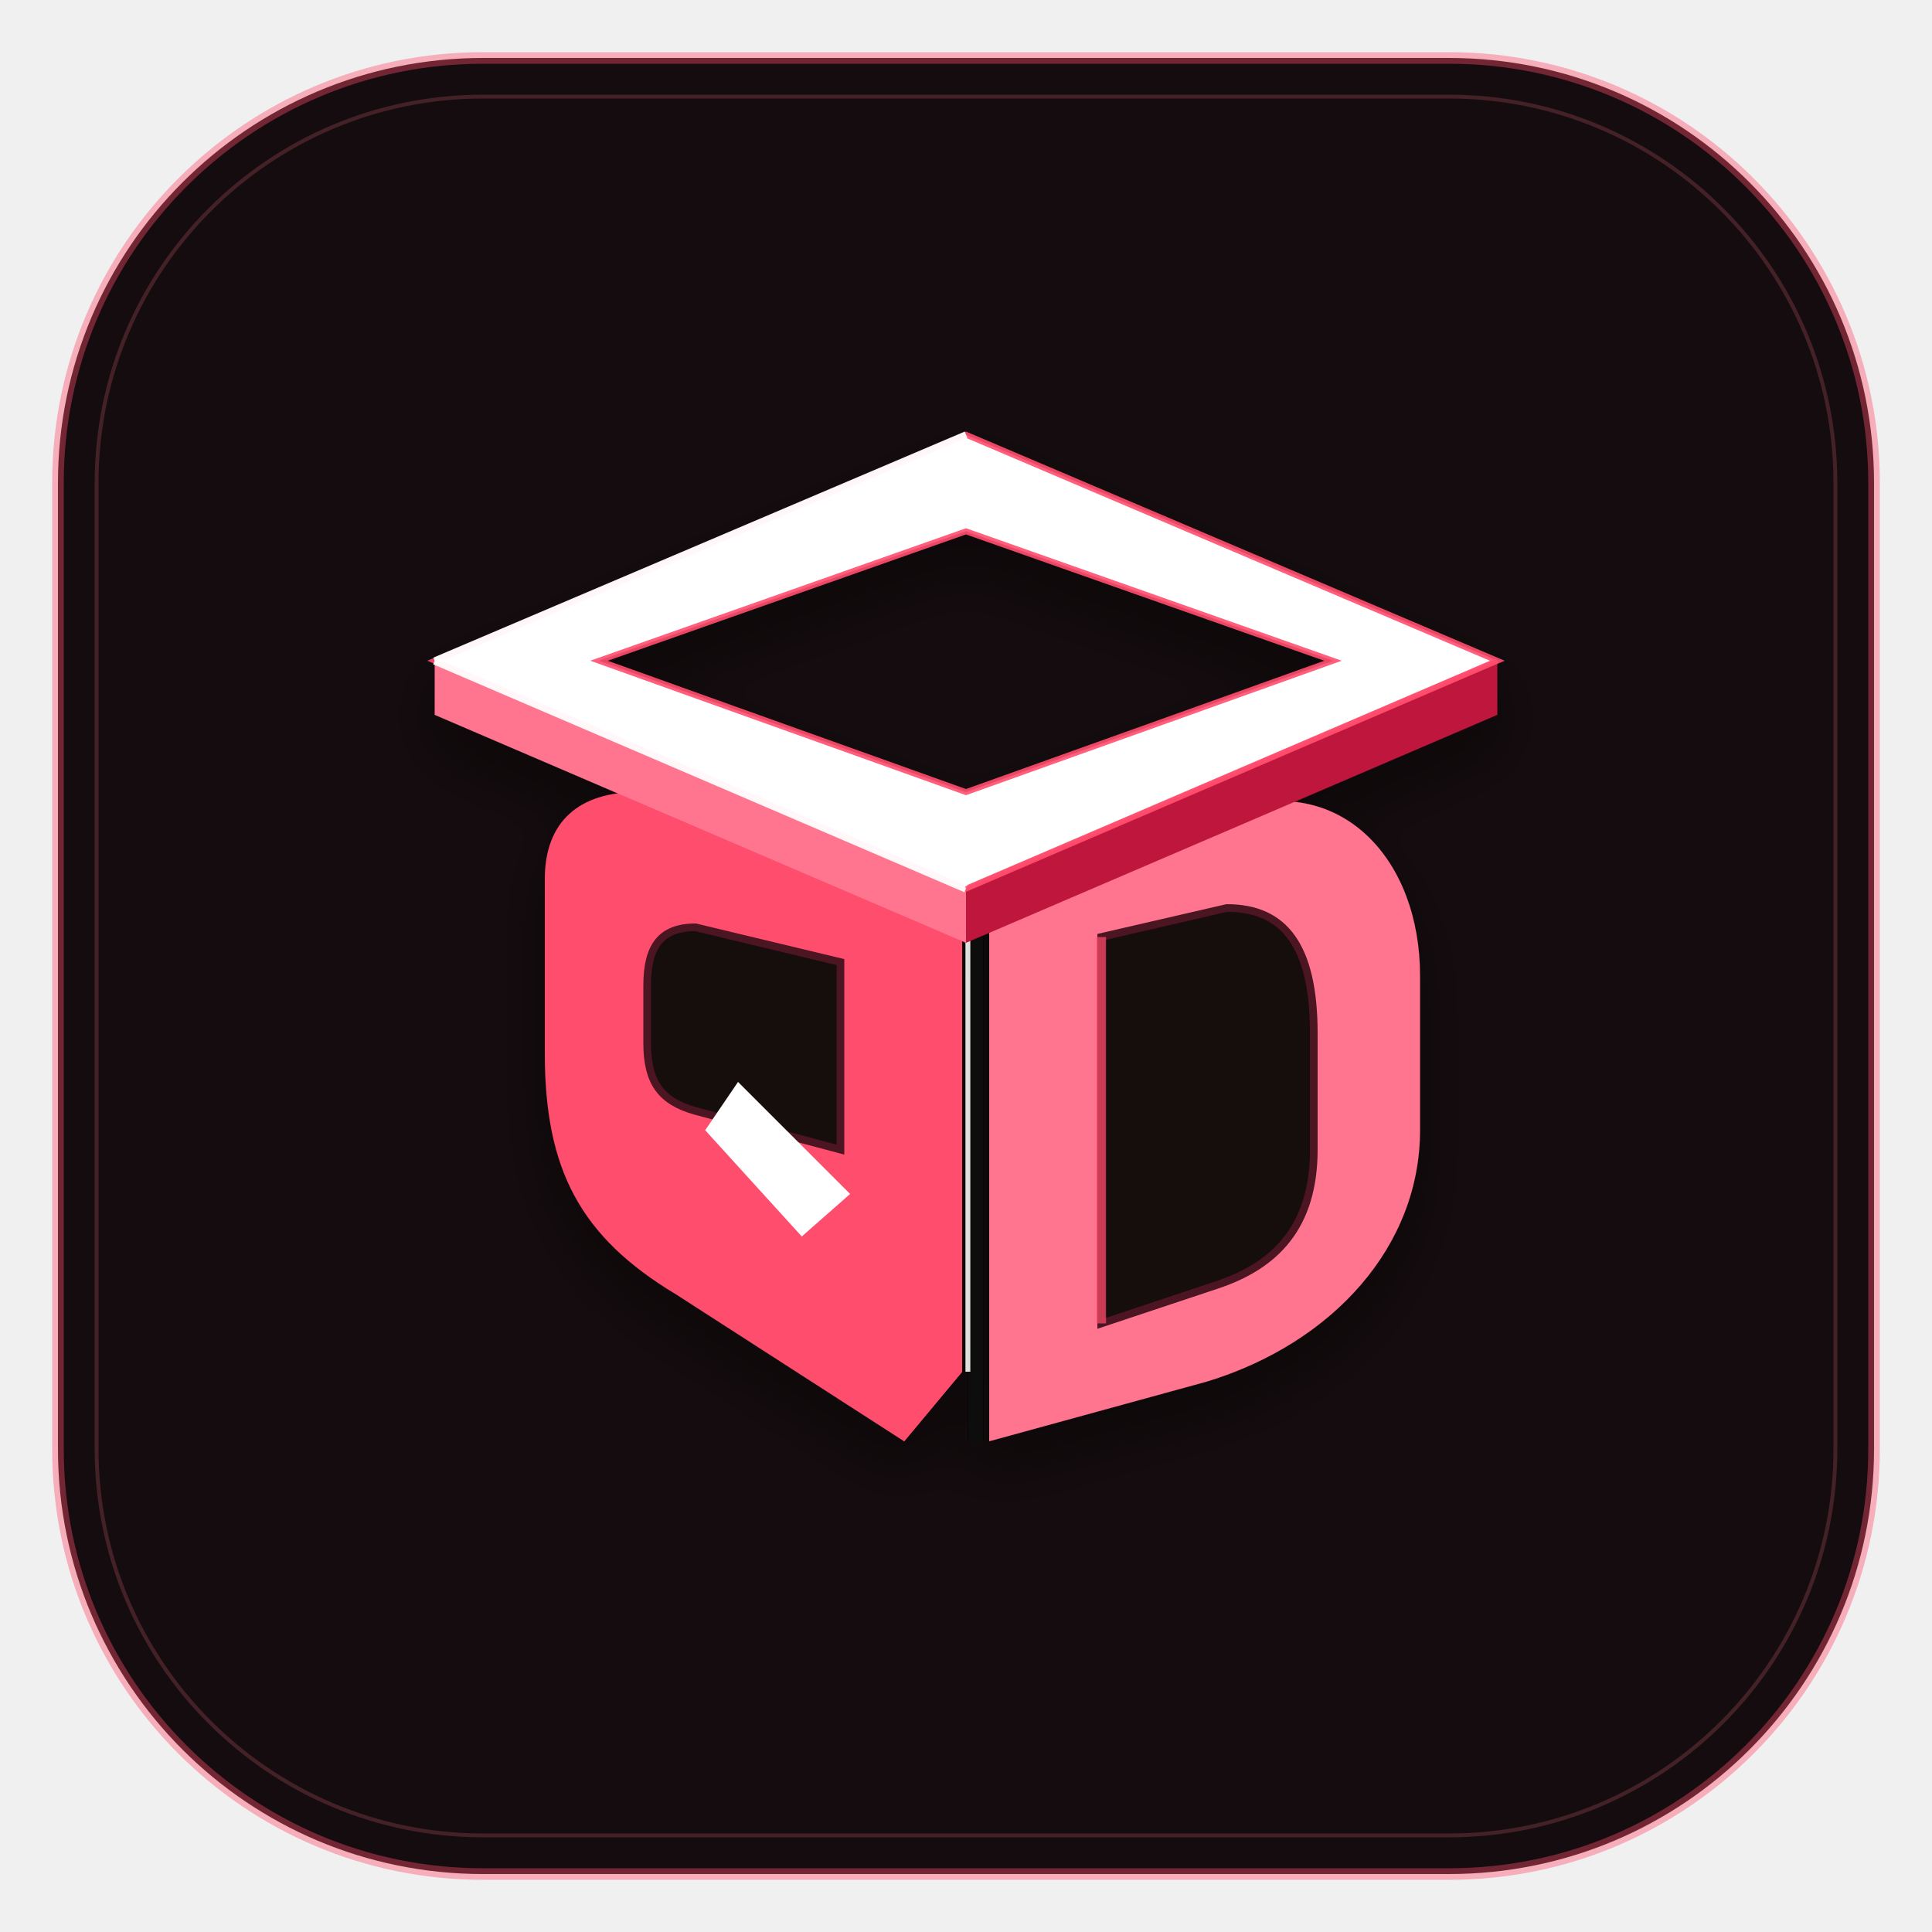
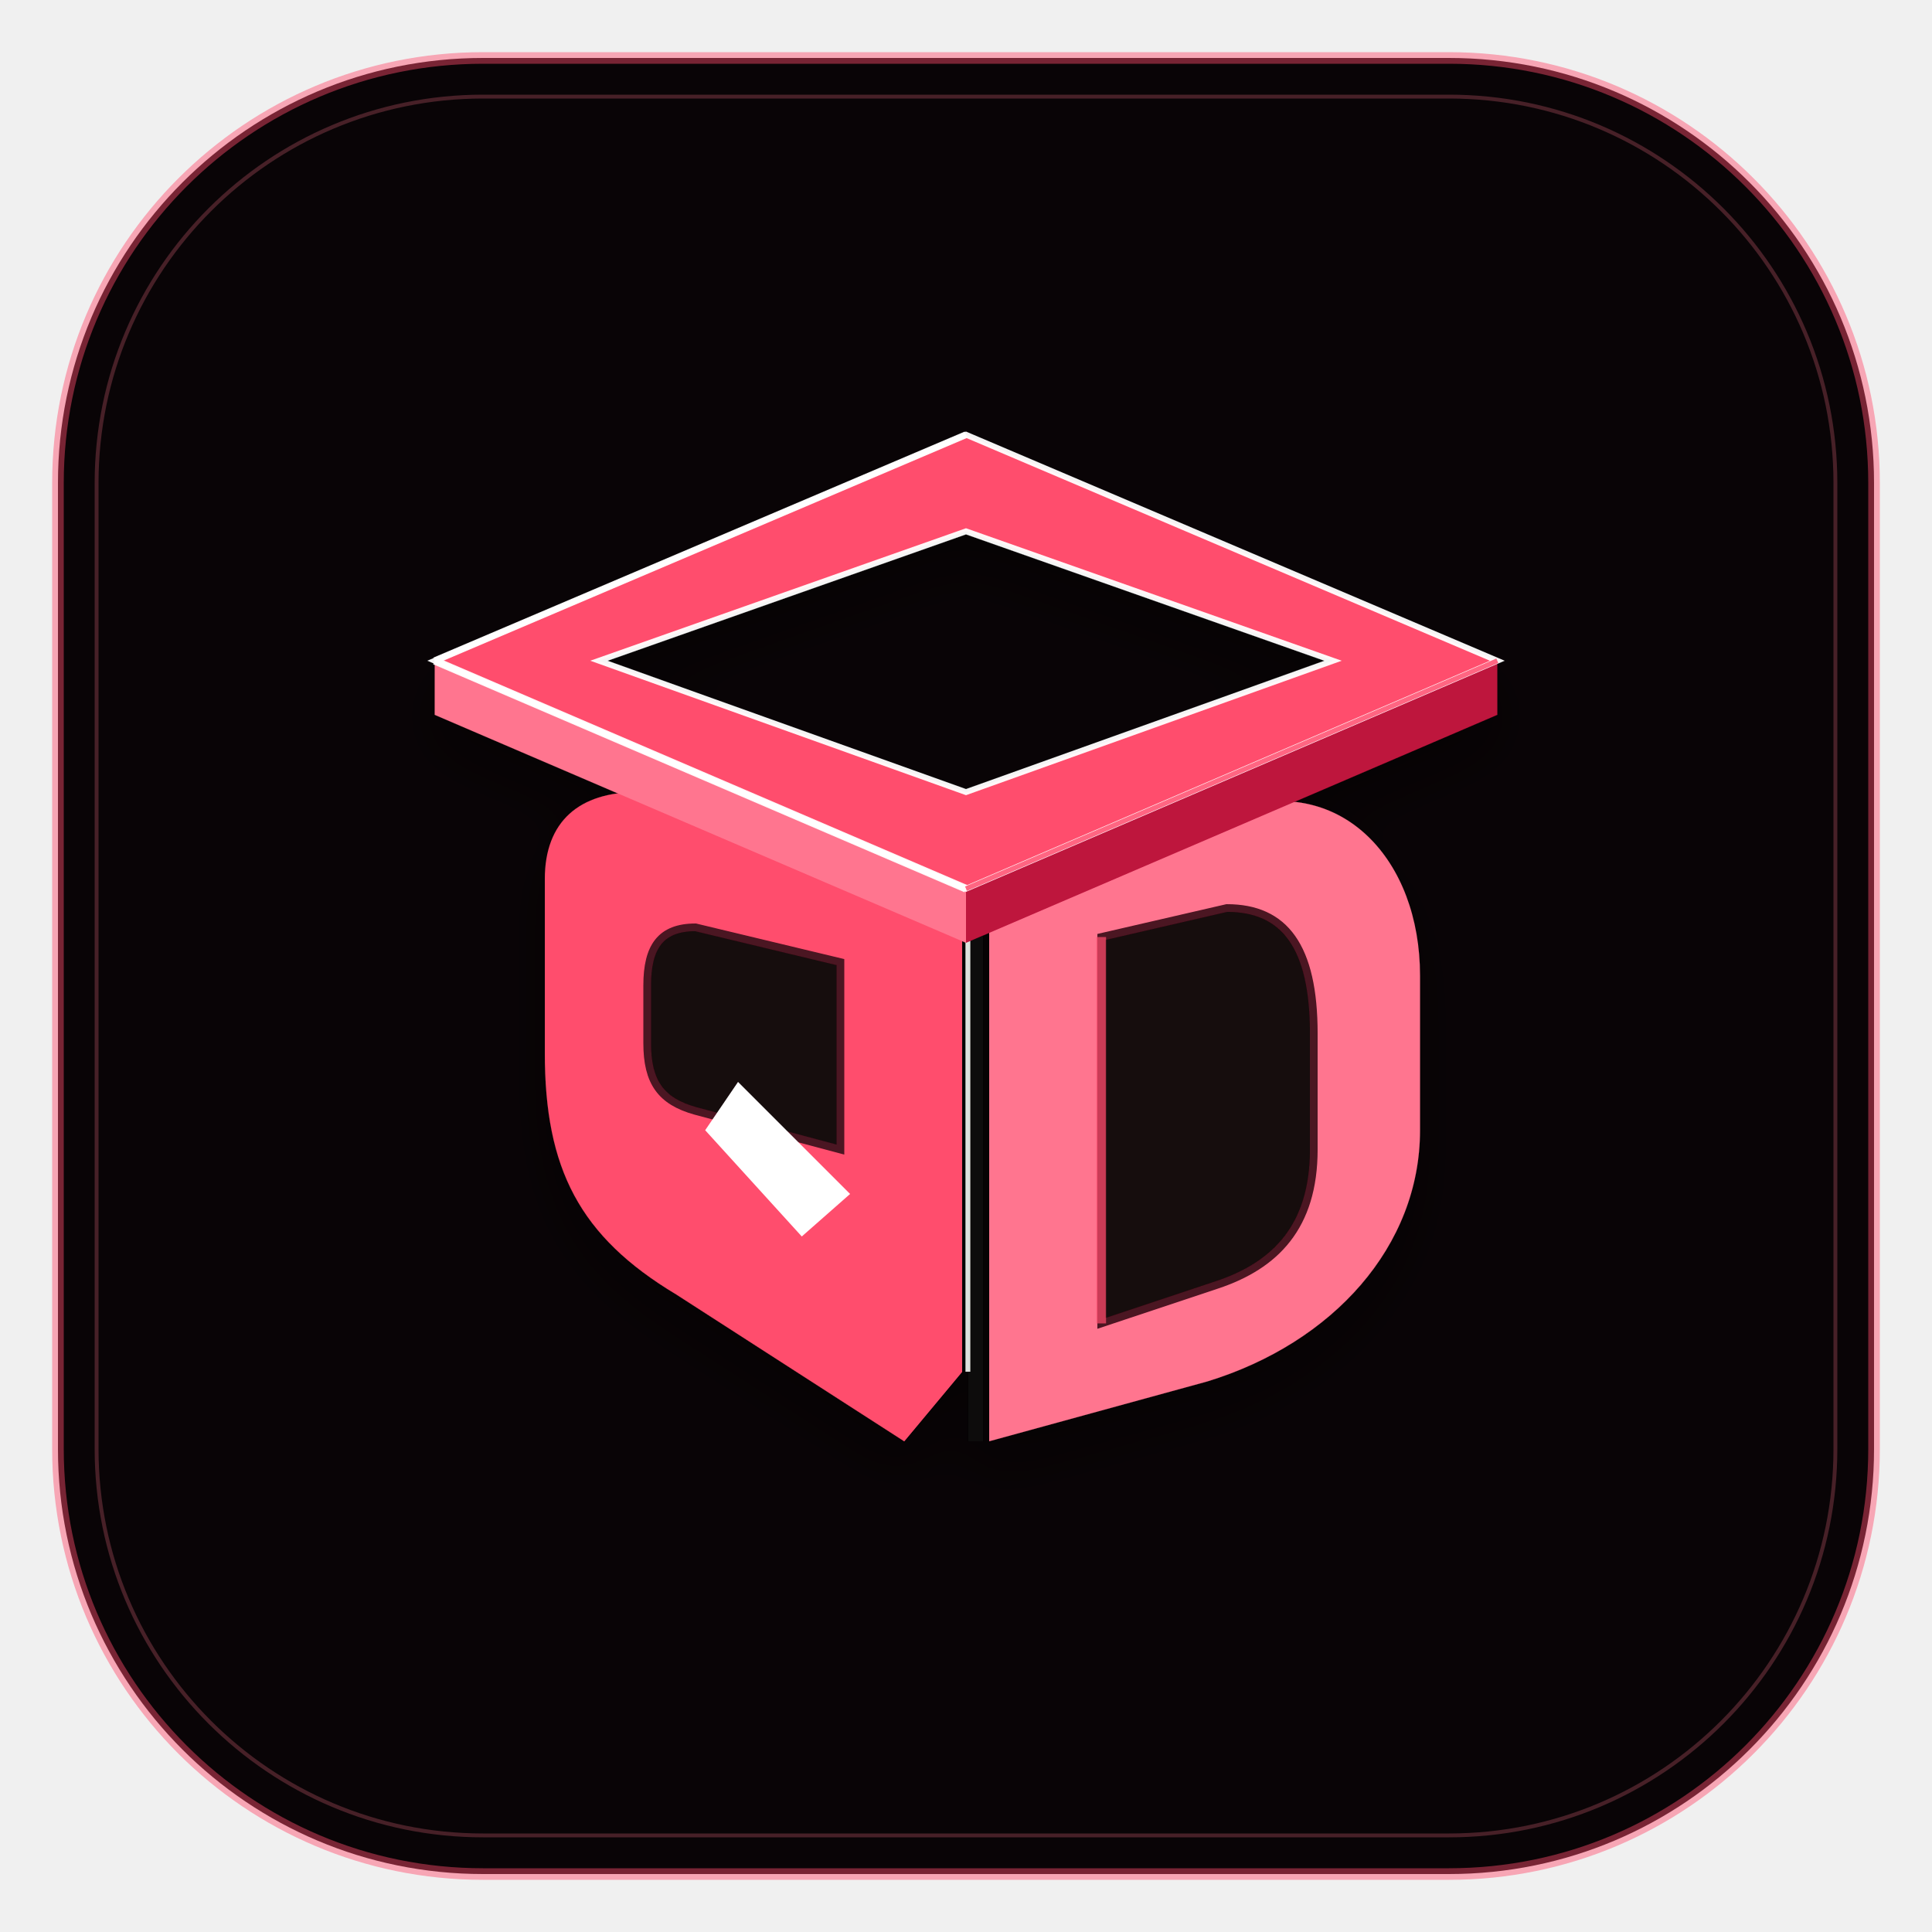
<svg xmlns="http://www.w3.org/2000/svg" viewBox="0 0 1000 1000" width="1000" height="1000" fill="none">
  <defs>
    <filter id="icon-drop-shadow" x="-20%" y="-20%" width="140%" height="140%">
      <feDropShadow dx="0" dy="16" stdDeviation="14" flood-color="#000000" flood-opacity="0.35" />
    </filter>
  </defs>
  <style>
    /* Default: Dark Theme (Radiant Crimson and Ruby Obsidian) */
-     .icon-bg { fill: #140C0E; stroke: #FF4D6D; stroke-opacity: 0.4; }
-     .icon-inner-border { stroke: #FF758F; stroke-opacity: 0.2; }
-     .icon-cap-top { fill: #FFFFFF; stroke: #FF4D6D; stroke-opacity: 0.9; }
+     .icon-bg { fill: #090406; stroke: #FF4D6D; stroke-opacity: 0.45; }
+     .icon-inner-border { stroke: #FF758F; stroke-opacity: 0.25; }
+     .icon-cap-top { fill: #FF4D6D; stroke: #FFFFFF; stroke-opacity: 0.95; }
    .icon-cap-bevel-left { fill: #FF758F; }
    .icon-cap-bevel-right { fill: #BE123C; }
    .icon-cap-accent { stroke: #FFFFFF; stroke-opacity: 0.95; }
    .icon-cap-accent-right { stroke: #FF4D6D; stroke-opacity: 0.85; }
    .icon-q-face { fill: #FF4D6D; }
    .icon-q-inner { fill: #14070A; stroke: #4C1220; }
    .icon-q-tail { fill: #FFFFFF; }
    .icon-d-face { fill: #FF758F; }
    .icon-d-inner { fill: #14070A; stroke: #4C1220; }
    .icon-d-highlight { stroke: #FF4D6D; stroke-opacity: 0.7; }
    .icon-crevice { stroke: #0D0709; stroke-opacity: 0.9; }
    .icon-crevice-line { stroke: #F2F7F3; stroke-opacity: 0.9; }

-     /* Light Theme Inversion: White --&gt; Dark Grey (#1E293B), Crimson --&gt; Deep Ruby (#BE123C) */
+     /* Light Theme Inversion: Porcelain and Metallic Ruby */
    @media (prefers-color-scheme: light) {
-       .icon-bg { fill: #FFFFFF; stroke: #BE123C; stroke-opacity: 0.5; }
-       .icon-inner-border { stroke: #9F1239; stroke-opacity: 0.25; }
-       .icon-cap-top { fill: #1E293B; stroke: #BE123C; stroke-opacity: 0.9; }
+       .icon-bg { fill: #FFFFFF; stroke: #BE123C; stroke-opacity: 0.35; }
+       .icon-inner-border { stroke: #FDA4AF; stroke-opacity: 0.3; }
+       .icon-cap-top { fill: #BE123C; stroke: #FFFFFF; stroke-opacity: 0.9; }
      .icon-cap-bevel-left { fill: #9F1239; }
      .icon-cap-bevel-right { fill: #BE123C; }
-       .icon-cap-accent { stroke: #1E293B; stroke-opacity: 0.95; }
+       .icon-cap-accent { stroke: #FFFFFF; stroke-opacity: 0.95; }
      .icon-cap-accent-right { stroke: #BE123C; stroke-opacity: 0.85; }
      .icon-q-face { fill: #BE123C; }
      .icon-q-inner { fill: #FFF1F2; stroke: #FDA4AF; }
-       .icon-q-tail { fill: #1E293B; }
+       .icon-q-tail { fill: #BE123C; }
      .icon-d-face { fill: #9F1239; }
      .icon-d-inner { fill: #FFF1F2; stroke: #FDA4AF; }
      .icon-d-highlight { stroke: #BE123C; stroke-opacity: 0.8; }
      .icon-crevice { stroke: #F1F5F9; stroke-opacity: 0.9; }
      .icon-crevice-line { stroke: #BE123C; stroke-opacity: 0.9; }
    }
  </style>
  <rect class="icon-bg" x="30" y="30" width="940" height="940" rx="220" stroke-width="6" />
  <rect class="icon-inner-border" x="50" y="50" width="900" height="900" rx="200" fill="none" stroke-width="2" />
  <g filter="url(#icon-drop-shadow)">
    <path class="icon-q-face" d="M 330,410 L 498,454 L 498,710 L 468,746 L 350,670 C 300,640 282,605 282,545 L 282,455 C 282,425 300,410 330,410 Z" />
    <path class="icon-q-inner" d="M 360,480 L 435,498 L 435,595 L 360,575 C 342,570 335,560 335,540 L 335,510 C 335,490 342,480 360,480 Z" stroke-width="4" />
    <path class="icon-q-tail" d="M 382,560 L 440,618 L 415,640 L 365,585 Z" />
    <path class="icon-q-face" d="M 435,660 L 498,710 L 468,746 L 435,705 Z" stroke-width="1" />
    <path class="icon-d-face" d="M 512,454 L 640,418 C 695,402 735,445 735,505 L 735,585 C 735,645 690,695 625,715 L 512,746 Z" />
    <path class="icon-d-inner" d="M 570,485 L 635,470 C 665,470 680,490 680,535 L 680,595 C 680,635 660,655 630,665 L 570,685 Z" stroke-width="4" />
    <path class="icon-d-highlight" d="M 570,485 L 570,685" stroke-width="5" />
    <line class="icon-crevice" x1="505" y1="454" x2="505" y2="746" stroke-width="8" />
    <line class="icon-crevice-line" x1="501" y1="454" x2="501" y2="710" stroke-width="2.5" />
    <path class="icon-cap-bevel-left" d="M 225,342 L 500,460 L 500,488 L 225,370 Z" />
    <path class="icon-cap-bevel-right" d="M 500,460 L 775,342 L 775,370 L 500,488 Z" />
    <path class="icon-cap-top" d="M 500,225 L 775,342 L 500,460 L 225,342 Z M 500,275 L 310,342 L 500,410 L 690,342 Z" fill-rule="evenodd" stroke-width="3" />
    <path class="icon-cap-accent" d="M 225,342 L 500,460" stroke-width="4" />
    <path class="icon-cap-accent-right" d="M 500,460 L 775,342" stroke-width="2.5" />
    <path class="icon-cap-accent" d="M 500,225 L 225,342" stroke-width="3.5" />
  </g>
</svg>
